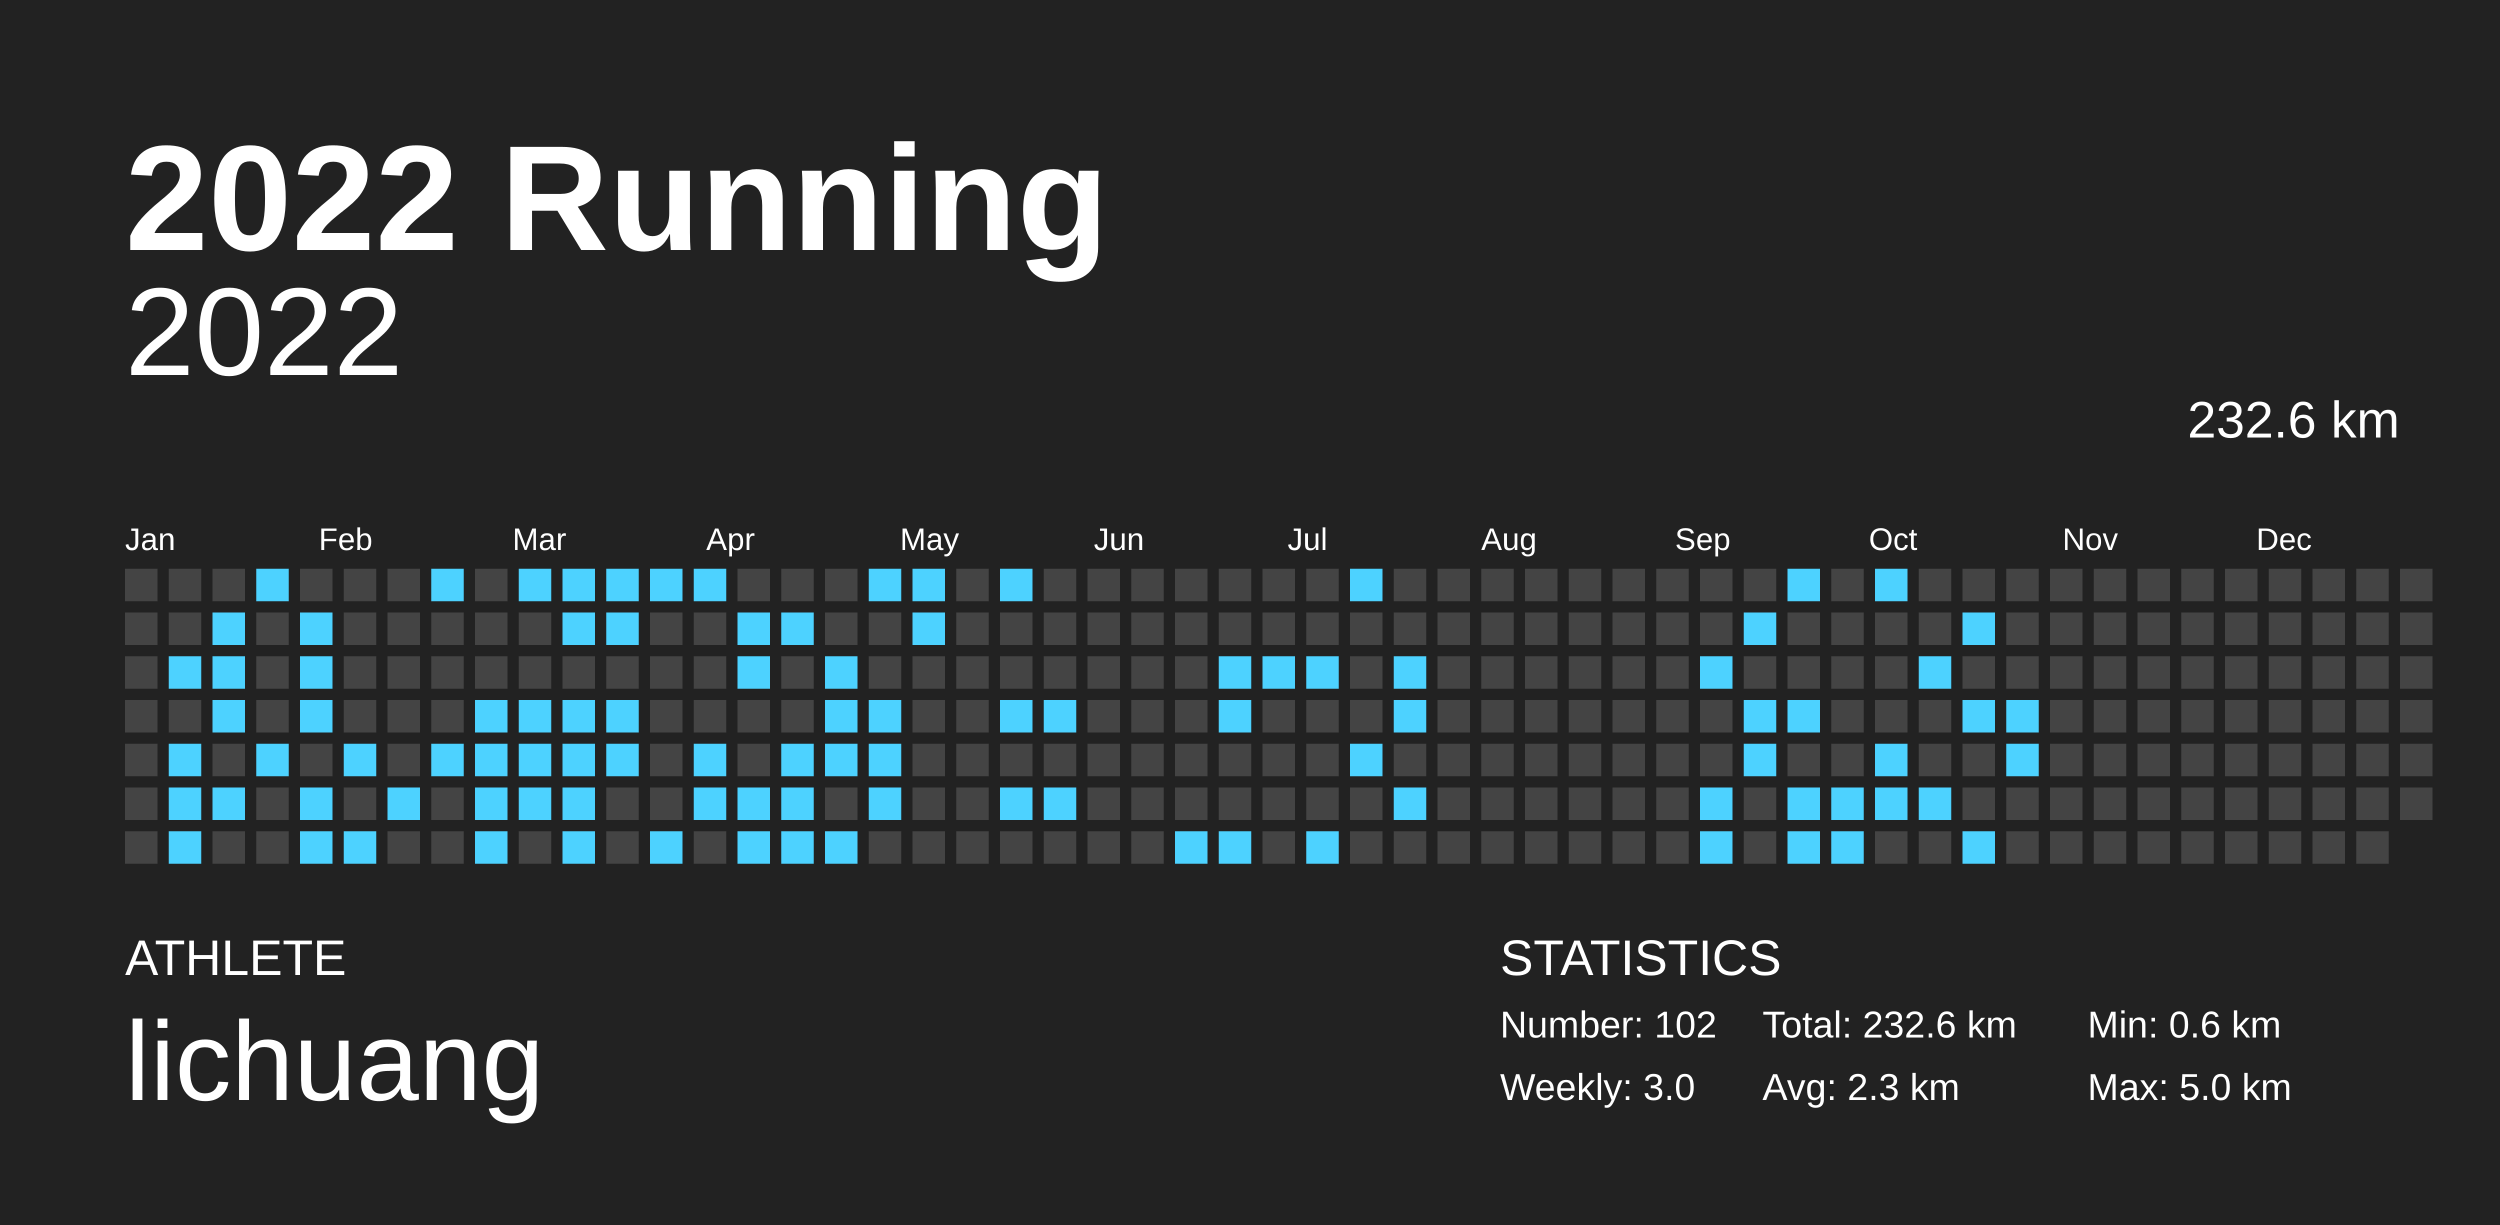
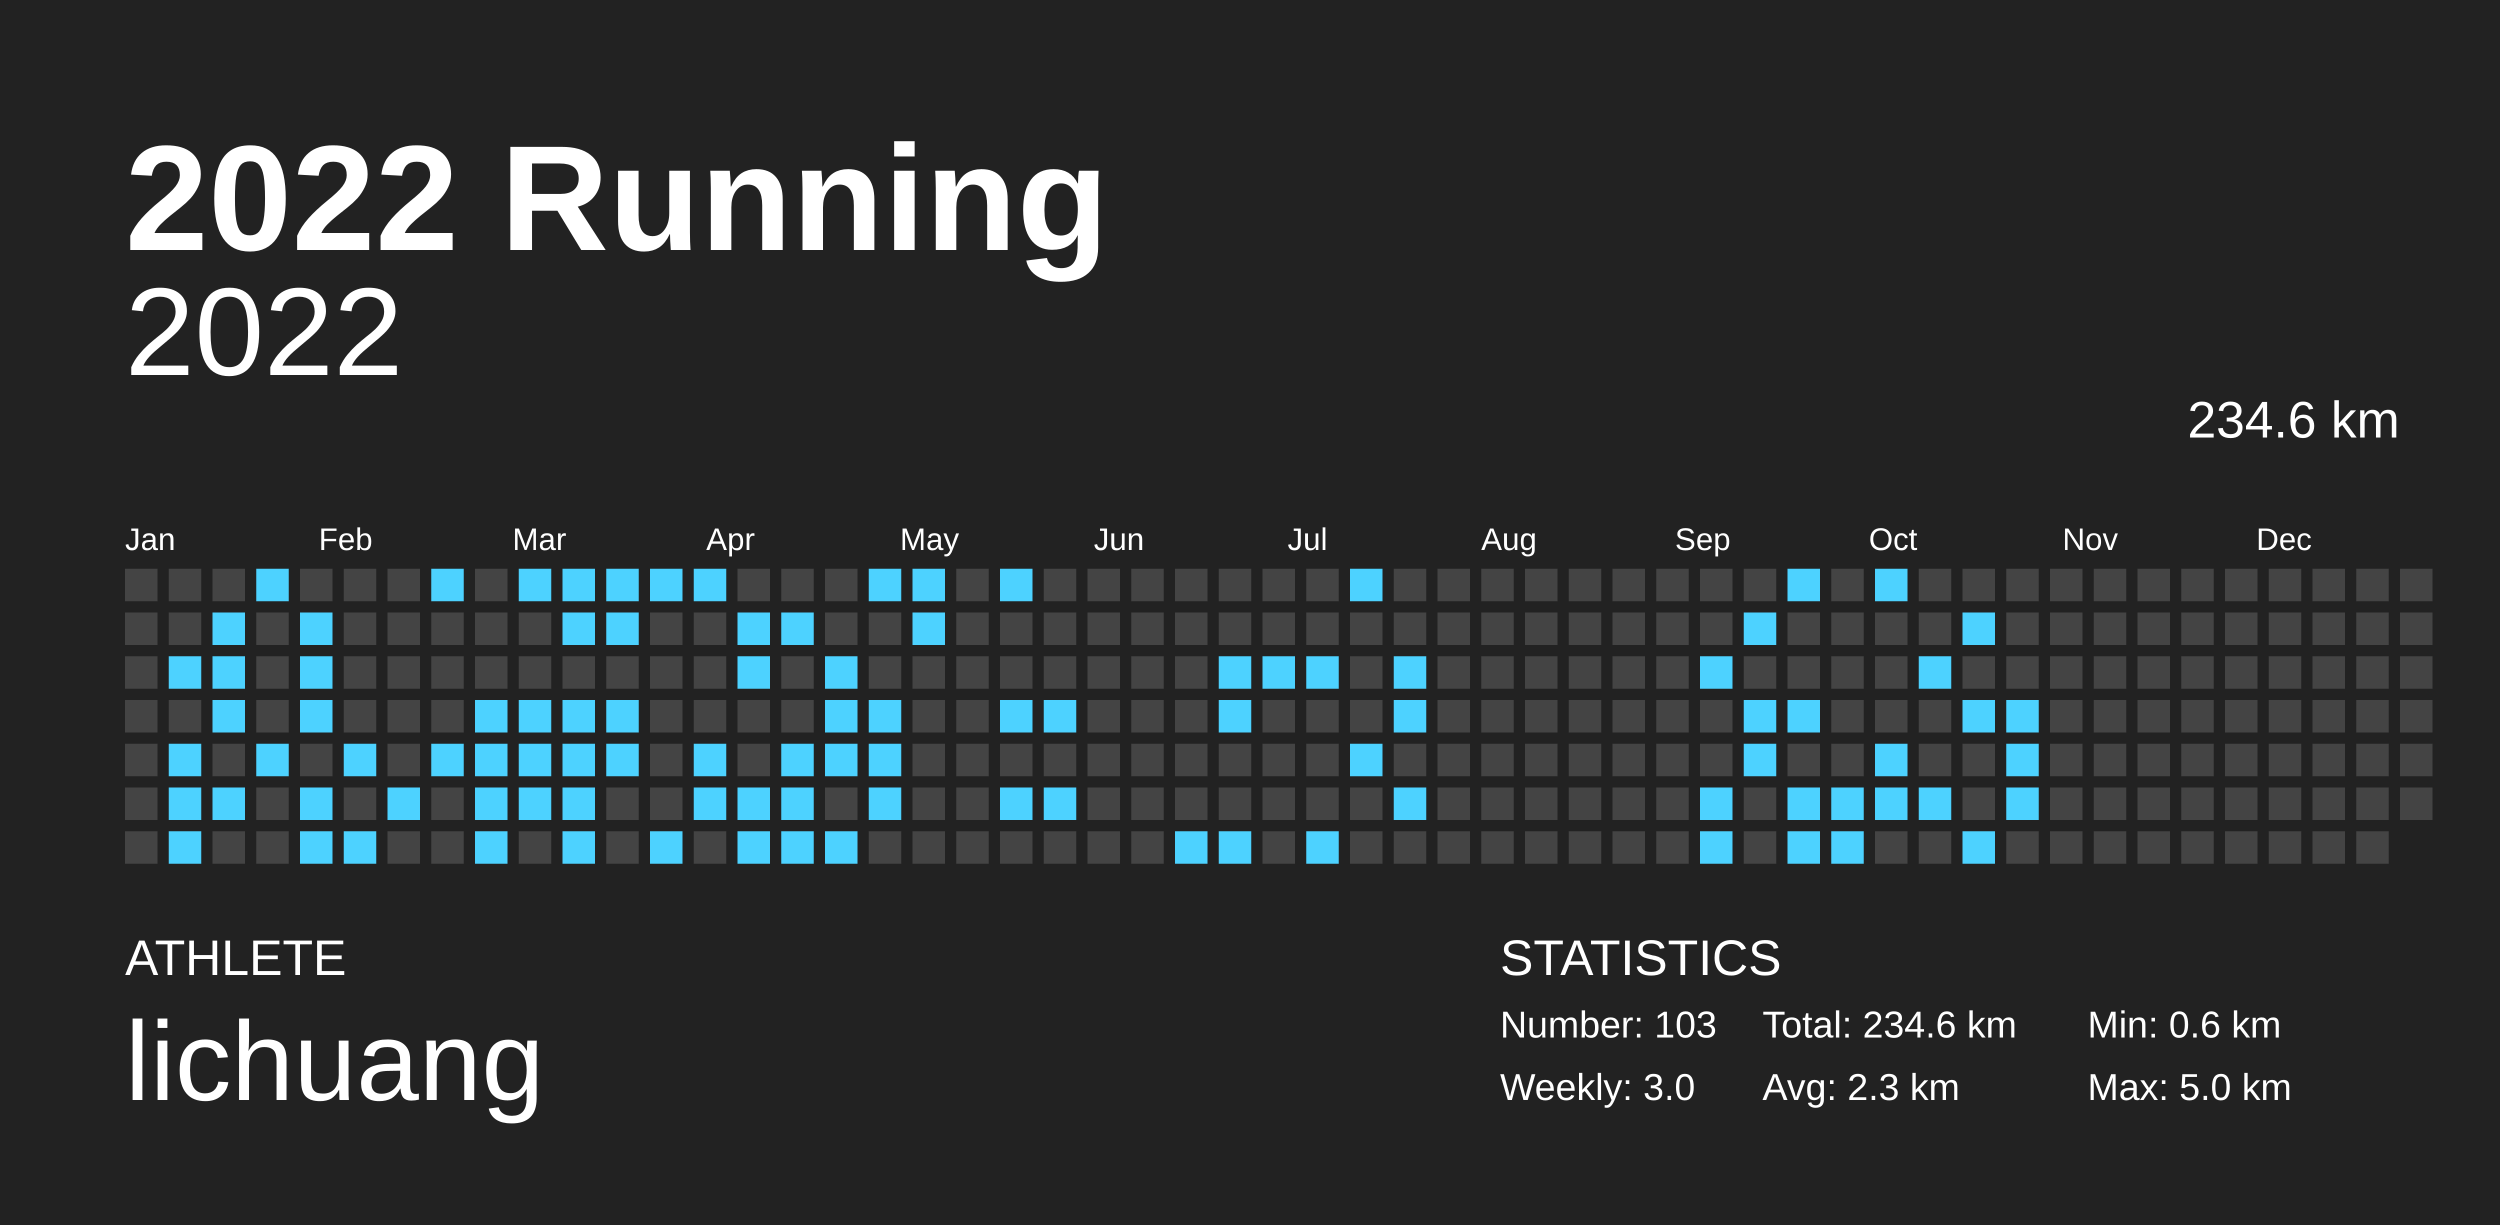
<svg xmlns="http://www.w3.org/2000/svg" baseProfile="full" height="98mm" version="1.1" viewBox="0,0,200,98" width="200mm">
  <defs />
  <rect fill="#222222" height="98" width="200" x="0" y="0" />
  <text fill="#FFFFFF" style="font-size:12px; font-family:Arial; font-weight:bold;" x="10" y="20">2022 Running</text>
  <text fill="#FFFFFF" style="font-size:4px; font-family:Arial" x="10" y="78">ATHLETE</text>
  <text fill="#FFFFFF" style="font-size:9px; font-family:Arial" x="10" y="88">lichuang</text>
  <text fill="#FFFFFF" style="font-size:4px; font-family:Arial" x="120" y="78">STATISTICS</text>
-   <text fill="#FFFFFF" style="font-size:3px; font-family:Arial" x="120" y="83">Number: 102</text>
+   <text fill="#FFFFFF" style="font-size:3px; font-family:Arial" x="120" y="83">Number: 103</text>
  <text fill="#FFFFFF" style="font-size:3px; font-family:Arial" x="120" y="88">Weekly: 3.0</text>
-   <text fill="#FFFFFF" style="font-size:3px; font-family:Arial" x="141" y="83">Total: 232.6 km</text>
+   <text fill="#FFFFFF" style="font-size:3px; font-family:Arial" x="141" y="83">Total: 234.6 km</text>
  <text fill="#FFFFFF" style="font-size:3px; font-family:Arial" x="141" y="88">Avg: 2.3 km</text>
  <text fill="#FFFFFF" style="font-size:3px; font-family:Arial" x="167" y="83">Min: 0.6 km</text>
  <text fill="#FFFFFF" style="font-size:3px; font-family:Arial" x="167" y="88">Max: 5.0 km</text>
  <text alignment-baseline="hanging" fill="#FFFFFF" style="font-size:10.0px; font-family:Arial;" x="10" y="30">2022</text>
-   <text alignment-baseline="hanging" fill="#FFFFFF" style="font-size:4.125px; font-family:Arial;" x="175" y="35">232.6 km</text>
+   <text alignment-baseline="hanging" fill="#FFFFFF" style="font-size:4.125px; font-family:Arial;" x="175" y="35">234.6 km</text>
  <text fill="#FFFFFF" style="font-size:2.5px; font-family:Arial" x="10.0" y="44">Jan</text>
  <text fill="#FFFFFF" style="font-size:2.5px; font-family:Arial" x="25.5" y="44">Feb</text>
  <text fill="#FFFFFF" style="font-size:2.5px; font-family:Arial" x="41.0" y="44">Mar</text>
  <text fill="#FFFFFF" style="font-size:2.5px; font-family:Arial" x="56.5" y="44">Apr</text>
  <text fill="#FFFFFF" style="font-size:2.5px; font-family:Arial" x="72.0" y="44">May</text>
  <text fill="#FFFFFF" style="font-size:2.5px; font-family:Arial" x="87.5" y="44">Jun</text>
  <text fill="#FFFFFF" style="font-size:2.5px; font-family:Arial" x="103.0" y="44">Jul</text>
  <text fill="#FFFFFF" style="font-size:2.5px; font-family:Arial" x="118.5" y="44">Aug</text>
  <text fill="#FFFFFF" style="font-size:2.5px; font-family:Arial" x="134.0" y="44">Sep</text>
  <text fill="#FFFFFF" style="font-size:2.5px; font-family:Arial" x="149.5" y="44">Oct</text>
  <text fill="#FFFFFF" style="font-size:2.5px; font-family:Arial" x="165.0" y="44">Nov</text>
  <text fill="#FFFFFF" style="font-size:2.5px; font-family:Arial" x="180.5" y="44">Dec</text>
  <rect fill="#444444" height="2.6" width="2.6" x="10.0" y="45.5" />
  <rect fill="#444444" height="2.6" width="2.6" x="10.0" y="49.0" />
  <rect fill="#444444" height="2.6" width="2.6" x="10.0" y="52.5" />
  <rect fill="#444444" height="2.6" width="2.6" x="10.0" y="56.0" />
  <rect fill="#444444" height="2.6" width="2.6" x="10.0" y="59.5" />
  <rect fill="#444444" height="2.6" width="2.6" x="10.0" y="63.0" />
  <rect fill="#444444" height="2.6" width="2.6" x="10.0" y="66.5" />
  <rect fill="#444444" height="2.6" width="2.6" x="13.5" y="45.5" />
  <rect fill="#444444" height="2.6" width="2.6" x="13.5" y="49.0" />
  <rect fill="#4dd2ff" height="2.6" width="2.6" x="13.5" y="52.5" />
  <rect fill="#444444" height="2.6" width="2.6" x="13.5" y="56.0" />
  <rect fill="#4dd2ff" height="2.6" width="2.6" x="13.5" y="59.5" />
  <rect fill="#4dd2ff" height="2.6" width="2.6" x="13.5" y="63.0" />
  <rect fill="#4dd2ff" height="2.6" width="2.6" x="13.5" y="66.5" />
  <rect fill="#444444" height="2.6" width="2.6" x="17.0" y="45.5" />
  <rect fill="#4dd2ff" height="2.6" width="2.6" x="17.0" y="49.0" />
  <rect fill="#4dd2ff" height="2.6" width="2.6" x="17.0" y="52.5" />
  <rect fill="#4dd2ff" height="2.6" width="2.6" x="17.0" y="56.0" />
  <rect fill="#444444" height="2.6" width="2.6" x="17.0" y="59.5" />
  <rect fill="#4dd2ff" height="2.6" width="2.6" x="17.0" y="63.0" />
  <rect fill="#444444" height="2.6" width="2.6" x="17.0" y="66.5" />
  <rect fill="#4dd2ff" height="2.6" width="2.6" x="20.5" y="45.5" />
  <rect fill="#444444" height="2.6" width="2.6" x="20.5" y="49.0" />
  <rect fill="#444444" height="2.6" width="2.6" x="20.5" y="52.5" />
  <rect fill="#444444" height="2.6" width="2.6" x="20.5" y="56.0" />
  <rect fill="#4dd2ff" height="2.6" width="2.6" x="20.5" y="59.5" />
  <rect fill="#444444" height="2.6" width="2.6" x="20.5" y="63.0" />
  <rect fill="#444444" height="2.6" width="2.6" x="20.5" y="66.5" />
  <rect fill="#444444" height="2.6" width="2.6" x="24.0" y="45.5" />
  <rect fill="#4dd2ff" height="2.6" width="2.6" x="24.0" y="49.0" />
  <rect fill="#4dd2ff" height="2.6" width="2.6" x="24.0" y="52.5" />
  <rect fill="#4dd2ff" height="2.6" width="2.6" x="24.0" y="56.0" />
  <rect fill="#444444" height="2.6" width="2.6" x="24.0" y="59.5" />
  <rect fill="#4dd2ff" height="2.6" width="2.6" x="24.0" y="63.0" />
  <rect fill="#4dd2ff" height="2.6" width="2.6" x="24.0" y="66.5" />
  <rect fill="#444444" height="2.6" width="2.6" x="27.5" y="45.5" />
  <rect fill="#444444" height="2.6" width="2.6" x="27.5" y="49.0" />
  <rect fill="#444444" height="2.6" width="2.6" x="27.5" y="52.5" />
  <rect fill="#444444" height="2.6" width="2.6" x="27.5" y="56.0" />
  <rect fill="#4dd2ff" height="2.6" width="2.6" x="27.5" y="59.5" />
  <rect fill="#444444" height="2.6" width="2.6" x="27.5" y="63.0" />
  <rect fill="#4dd2ff" height="2.6" width="2.6" x="27.5" y="66.5" />
  <rect fill="#444444" height="2.6" width="2.6" x="31.0" y="45.5" />
  <rect fill="#444444" height="2.6" width="2.6" x="31.0" y="49.0" />
  <rect fill="#444444" height="2.6" width="2.6" x="31.0" y="52.5" />
  <rect fill="#444444" height="2.6" width="2.6" x="31.0" y="56.0" />
  <rect fill="#444444" height="2.6" width="2.6" x="31.0" y="59.5" />
  <rect fill="#4dd2ff" height="2.6" width="2.6" x="31.0" y="63.0" />
  <rect fill="#444444" height="2.6" width="2.6" x="31.0" y="66.5" />
  <rect fill="#4dd2ff" height="2.6" width="2.6" x="34.5" y="45.5" />
  <rect fill="#444444" height="2.6" width="2.6" x="34.5" y="49.0" />
  <rect fill="#444444" height="2.6" width="2.6" x="34.5" y="52.5" />
  <rect fill="#444444" height="2.6" width="2.6" x="34.5" y="56.0" />
  <rect fill="#4dd2ff" height="2.6" width="2.6" x="34.5" y="59.5" />
  <rect fill="#444444" height="2.6" width="2.6" x="34.5" y="63.0" />
  <rect fill="#444444" height="2.6" width="2.6" x="34.5" y="66.5" />
  <rect fill="#444444" height="2.6" width="2.6" x="38.0" y="45.5" />
  <rect fill="#444444" height="2.6" width="2.6" x="38.0" y="49.0" />
  <rect fill="#444444" height="2.6" width="2.6" x="38.0" y="52.5" />
  <rect fill="#4dd2ff" height="2.6" width="2.6" x="38.0" y="56.0" />
  <rect fill="#4dd2ff" height="2.6" width="2.6" x="38.0" y="59.5" />
  <rect fill="#4dd2ff" height="2.6" width="2.6" x="38.0" y="63.0" />
  <rect fill="#4dd2ff" height="2.6" width="2.6" x="38.0" y="66.5" />
  <rect fill="#4dd2ff" height="2.6" width="2.6" x="41.5" y="45.5" />
  <rect fill="#444444" height="2.6" width="2.6" x="41.5" y="49.0" />
  <rect fill="#444444" height="2.6" width="2.6" x="41.5" y="52.5" />
  <rect fill="#4dd2ff" height="2.6" width="2.6" x="41.5" y="56.0" />
  <rect fill="#4dd2ff" height="2.6" width="2.6" x="41.5" y="59.5" />
  <rect fill="#4dd2ff" height="2.6" width="2.6" x="41.5" y="63.0" />
  <rect fill="#444444" height="2.6" width="2.6" x="41.5" y="66.5" />
  <rect fill="#4dd2ff" height="2.6" width="2.6" x="45.0" y="45.5" />
  <rect fill="#4dd2ff" height="2.6" width="2.6" x="45.0" y="49.0" />
  <rect fill="#444444" height="2.6" width="2.6" x="45.0" y="52.5" />
  <rect fill="#4dd2ff" height="2.6" width="2.6" x="45.0" y="56.0" />
  <rect fill="#4dd2ff" height="2.6" width="2.6" x="45.0" y="59.5" />
  <rect fill="#4dd2ff" height="2.6" width="2.6" x="45.0" y="63.0" />
  <rect fill="#4dd2ff" height="2.6" width="2.6" x="45.0" y="66.5" />
  <rect fill="#4dd2ff" height="2.6" width="2.6" x="48.5" y="45.5" />
  <rect fill="#4dd2ff" height="2.6" width="2.6" x="48.5" y="49.0" />
  <rect fill="#444444" height="2.6" width="2.6" x="48.5" y="52.5" />
  <rect fill="#4dd2ff" height="2.6" width="2.6" x="48.5" y="56.0" />
  <rect fill="#4dd2ff" height="2.6" width="2.6" x="48.5" y="59.5" />
  <rect fill="#444444" height="2.6" width="2.6" x="48.5" y="63.0" />
  <rect fill="#444444" height="2.6" width="2.6" x="48.5" y="66.5" />
  <rect fill="#4dd2ff" height="2.6" width="2.6" x="52.0" y="45.5" />
  <rect fill="#444444" height="2.6" width="2.6" x="52.0" y="49.0" />
  <rect fill="#444444" height="2.6" width="2.6" x="52.0" y="52.5" />
  <rect fill="#444444" height="2.6" width="2.6" x="52.0" y="56.0" />
  <rect fill="#444444" height="2.6" width="2.6" x="52.0" y="59.5" />
  <rect fill="#444444" height="2.6" width="2.6" x="52.0" y="63.0" />
  <rect fill="#4dd2ff" height="2.6" width="2.6" x="52.0" y="66.5" />
  <rect fill="#4dd2ff" height="2.6" width="2.6" x="55.5" y="45.5" />
  <rect fill="#444444" height="2.6" width="2.6" x="55.5" y="49.0" />
  <rect fill="#444444" height="2.6" width="2.6" x="55.5" y="52.5" />
  <rect fill="#444444" height="2.6" width="2.6" x="55.5" y="56.0" />
  <rect fill="#4dd2ff" height="2.6" width="2.6" x="55.5" y="59.5" />
  <rect fill="#4dd2ff" height="2.6" width="2.6" x="55.5" y="63.0" />
  <rect fill="#444444" height="2.6" width="2.6" x="55.5" y="66.5" />
  <rect fill="#444444" height="2.6" width="2.6" x="59.0" y="45.5" />
  <rect fill="#4dd2ff" height="2.6" width="2.6" x="59.0" y="49.0" />
  <rect fill="#4dd2ff" height="2.6" width="2.6" x="59.0" y="52.5" />
  <rect fill="#444444" height="2.6" width="2.6" x="59.0" y="56.0" />
  <rect fill="#444444" height="2.6" width="2.6" x="59.0" y="59.5" />
  <rect fill="#4dd2ff" height="2.6" width="2.6" x="59.0" y="63.0" />
  <rect fill="#4dd2ff" height="2.6" width="2.6" x="59.0" y="66.5" />
  <rect fill="#444444" height="2.6" width="2.6" x="62.5" y="45.5" />
  <rect fill="#4dd2ff" height="2.6" width="2.6" x="62.5" y="49.0" />
  <rect fill="#444444" height="2.6" width="2.6" x="62.5" y="52.5" />
  <rect fill="#444444" height="2.6" width="2.6" x="62.5" y="56.0" />
  <rect fill="#4dd2ff" height="2.6" width="2.6" x="62.5" y="59.5" />
  <rect fill="#4dd2ff" height="2.6" width="2.6" x="62.5" y="63.0" />
  <rect fill="#4dd2ff" height="2.6" width="2.6" x="62.5" y="66.5" />
  <rect fill="#444444" height="2.6" width="2.6" x="66.0" y="45.5" />
  <rect fill="#444444" height="2.6" width="2.6" x="66.0" y="49.0" />
  <rect fill="#4dd2ff" height="2.6" width="2.6" x="66.0" y="52.5" />
  <rect fill="#4dd2ff" height="2.6" width="2.6" x="66.0" y="56.0" />
  <rect fill="#4dd2ff" height="2.6" width="2.6" x="66.0" y="59.5" />
  <rect fill="#444444" height="2.6" width="2.6" x="66.0" y="63.0" />
  <rect fill="#4dd2ff" height="2.6" width="2.6" x="66.0" y="66.5" />
  <rect fill="#4dd2ff" height="2.6" width="2.6" x="69.5" y="45.5" />
  <rect fill="#444444" height="2.6" width="2.6" x="69.5" y="49.0" />
  <rect fill="#444444" height="2.6" width="2.6" x="69.5" y="52.5" />
  <rect fill="#4dd2ff" height="2.6" width="2.6" x="69.5" y="56.0" />
  <rect fill="#4dd2ff" height="2.6" width="2.6" x="69.5" y="59.5" />
  <rect fill="#4dd2ff" height="2.6" width="2.6" x="69.5" y="63.0" />
  <rect fill="#444444" height="2.6" width="2.6" x="69.5" y="66.5" />
  <rect fill="#4dd2ff" height="2.6" width="2.6" x="73.0" y="45.5" />
  <rect fill="#4dd2ff" height="2.6" width="2.6" x="73.0" y="49.0" />
  <rect fill="#444444" height="2.6" width="2.6" x="73.0" y="52.5" />
  <rect fill="#444444" height="2.6" width="2.6" x="73.0" y="56.0" />
  <rect fill="#444444" height="2.6" width="2.6" x="73.0" y="59.5" />
  <rect fill="#444444" height="2.6" width="2.6" x="73.0" y="63.0" />
  <rect fill="#444444" height="2.6" width="2.6" x="73.0" y="66.5" />
  <rect fill="#444444" height="2.6" width="2.6" x="76.5" y="45.5" />
  <rect fill="#444444" height="2.6" width="2.6" x="76.5" y="49.0" />
  <rect fill="#444444" height="2.6" width="2.6" x="76.5" y="52.5" />
  <rect fill="#444444" height="2.6" width="2.6" x="76.5" y="56.0" />
  <rect fill="#444444" height="2.6" width="2.6" x="76.5" y="59.5" />
  <rect fill="#444444" height="2.6" width="2.6" x="76.5" y="63.0" />
  <rect fill="#444444" height="2.6" width="2.6" x="76.5" y="66.5" />
  <rect fill="#4dd2ff" height="2.6" width="2.6" x="80.0" y="45.5" />
  <rect fill="#444444" height="2.6" width="2.6" x="80.0" y="49.0" />
  <rect fill="#444444" height="2.6" width="2.6" x="80.0" y="52.5" />
  <rect fill="#4dd2ff" height="2.6" width="2.6" x="80.0" y="56.0" />
  <rect fill="#444444" height="2.6" width="2.6" x="80.0" y="59.5" />
  <rect fill="#4dd2ff" height="2.6" width="2.6" x="80.0" y="63.0" />
  <rect fill="#444444" height="2.6" width="2.6" x="80.0" y="66.5" />
  <rect fill="#444444" height="2.6" width="2.6" x="83.5" y="45.5" />
  <rect fill="#444444" height="2.6" width="2.6" x="83.5" y="49.0" />
  <rect fill="#444444" height="2.6" width="2.6" x="83.5" y="52.5" />
  <rect fill="#4dd2ff" height="2.6" width="2.6" x="83.5" y="56.0" />
  <rect fill="#444444" height="2.6" width="2.6" x="83.5" y="59.5" />
  <rect fill="#4dd2ff" height="2.6" width="2.6" x="83.5" y="63.0" />
  <rect fill="#444444" height="2.6" width="2.6" x="83.5" y="66.5" />
  <rect fill="#444444" height="2.6" width="2.6" x="87.0" y="45.5" />
  <rect fill="#444444" height="2.6" width="2.6" x="87.0" y="49.0" />
  <rect fill="#444444" height="2.6" width="2.6" x="87.0" y="52.5" />
  <rect fill="#444444" height="2.6" width="2.6" x="87.0" y="56.0" />
  <rect fill="#444444" height="2.6" width="2.6" x="87.0" y="59.5" />
  <rect fill="#444444" height="2.6" width="2.6" x="87.0" y="63.0" />
  <rect fill="#444444" height="2.6" width="2.6" x="87.0" y="66.5" />
  <rect fill="#444444" height="2.6" width="2.6" x="90.5" y="45.5" />
  <rect fill="#444444" height="2.6" width="2.6" x="90.5" y="49.0" />
  <rect fill="#444444" height="2.6" width="2.6" x="90.5" y="52.5" />
  <rect fill="#444444" height="2.6" width="2.6" x="90.5" y="56.0" />
  <rect fill="#444444" height="2.6" width="2.6" x="90.5" y="59.5" />
  <rect fill="#444444" height="2.6" width="2.6" x="90.5" y="63.0" />
  <rect fill="#444444" height="2.6" width="2.6" x="90.5" y="66.5" />
  <rect fill="#444444" height="2.6" width="2.6" x="94.0" y="45.5" />
  <rect fill="#444444" height="2.6" width="2.6" x="94.0" y="49.0" />
  <rect fill="#444444" height="2.6" width="2.6" x="94.0" y="52.5" />
  <rect fill="#444444" height="2.6" width="2.6" x="94.0" y="56.0" />
  <rect fill="#444444" height="2.6" width="2.6" x="94.0" y="59.5" />
  <rect fill="#444444" height="2.6" width="2.6" x="94.0" y="63.0" />
  <rect fill="#4dd2ff" height="2.6" width="2.6" x="94.0" y="66.5" />
  <rect fill="#444444" height="2.6" width="2.6" x="97.5" y="45.5" />
  <rect fill="#444444" height="2.6" width="2.6" x="97.5" y="49.0" />
  <rect fill="#4dd2ff" height="2.6" width="2.6" x="97.5" y="52.5" />
  <rect fill="#4dd2ff" height="2.6" width="2.6" x="97.5" y="56.0" />
  <rect fill="#444444" height="2.6" width="2.6" x="97.5" y="59.5" />
  <rect fill="#444444" height="2.6" width="2.6" x="97.5" y="63.0" />
  <rect fill="#4dd2ff" height="2.6" width="2.6" x="97.5" y="66.5" />
  <rect fill="#444444" height="2.6" width="2.6" x="101.0" y="45.5" />
  <rect fill="#444444" height="2.6" width="2.6" x="101.0" y="49.0" />
  <rect fill="#4dd2ff" height="2.6" width="2.6" x="101.0" y="52.5" />
  <rect fill="#444444" height="2.6" width="2.6" x="101.0" y="56.0" />
  <rect fill="#444444" height="2.6" width="2.6" x="101.0" y="59.5" />
  <rect fill="#444444" height="2.6" width="2.6" x="101.0" y="63.0" />
  <rect fill="#444444" height="2.6" width="2.6" x="101.0" y="66.5" />
  <rect fill="#444444" height="2.6" width="2.6" x="104.5" y="45.5" />
  <rect fill="#444444" height="2.6" width="2.6" x="104.5" y="49.0" />
  <rect fill="#4dd2ff" height="2.6" width="2.6" x="104.5" y="52.5" />
  <rect fill="#444444" height="2.6" width="2.6" x="104.5" y="56.0" />
  <rect fill="#444444" height="2.6" width="2.6" x="104.5" y="59.5" />
  <rect fill="#444444" height="2.6" width="2.6" x="104.5" y="63.0" />
  <rect fill="#4dd2ff" height="2.6" width="2.6" x="104.5" y="66.5" />
  <rect fill="#4dd2ff" height="2.6" width="2.6" x="108.0" y="45.5" />
  <rect fill="#444444" height="2.6" width="2.6" x="108.0" y="49.0" />
  <rect fill="#444444" height="2.6" width="2.6" x="108.0" y="52.5" />
  <rect fill="#444444" height="2.6" width="2.6" x="108.0" y="56.0" />
  <rect fill="#4dd2ff" height="2.6" width="2.6" x="108.0" y="59.5" />
  <rect fill="#444444" height="2.6" width="2.6" x="108.0" y="63.0" />
  <rect fill="#444444" height="2.6" width="2.6" x="108.0" y="66.5" />
  <rect fill="#444444" height="2.6" width="2.6" x="111.5" y="45.5" />
  <rect fill="#444444" height="2.6" width="2.6" x="111.5" y="49.0" />
  <rect fill="#4dd2ff" height="2.6" width="2.6" x="111.5" y="52.5" />
  <rect fill="#4dd2ff" height="2.6" width="2.6" x="111.5" y="56.0" />
  <rect fill="#444444" height="2.6" width="2.6" x="111.5" y="59.5" />
  <rect fill="#4dd2ff" height="2.6" width="2.6" x="111.5" y="63.0" />
  <rect fill="#444444" height="2.6" width="2.6" x="111.5" y="66.5" />
  <rect fill="#444444" height="2.6" width="2.6" x="115.0" y="45.5" />
  <rect fill="#444444" height="2.6" width="2.6" x="115.0" y="49.0" />
  <rect fill="#444444" height="2.6" width="2.6" x="115.0" y="52.5" />
  <rect fill="#444444" height="2.6" width="2.6" x="115.0" y="56.0" />
  <rect fill="#444444" height="2.6" width="2.6" x="115.0" y="59.5" />
  <rect fill="#444444" height="2.6" width="2.6" x="115.0" y="63.0" />
  <rect fill="#444444" height="2.6" width="2.6" x="115.0" y="66.5" />
  <rect fill="#444444" height="2.6" width="2.6" x="118.5" y="45.5" />
  <rect fill="#444444" height="2.6" width="2.6" x="118.5" y="49.0" />
  <rect fill="#444444" height="2.6" width="2.6" x="118.5" y="52.5" />
  <rect fill="#444444" height="2.6" width="2.6" x="118.5" y="56.0" />
  <rect fill="#444444" height="2.6" width="2.6" x="118.5" y="59.5" />
  <rect fill="#444444" height="2.6" width="2.6" x="118.5" y="63.0" />
  <rect fill="#444444" height="2.6" width="2.6" x="118.5" y="66.5" />
  <rect fill="#444444" height="2.6" width="2.6" x="122.0" y="45.5" />
  <rect fill="#444444" height="2.6" width="2.6" x="122.0" y="49.0" />
  <rect fill="#444444" height="2.6" width="2.6" x="122.0" y="52.5" />
  <rect fill="#444444" height="2.6" width="2.6" x="122.0" y="56.0" />
  <rect fill="#444444" height="2.6" width="2.6" x="122.0" y="59.5" />
  <rect fill="#444444" height="2.6" width="2.6" x="122.0" y="63.0" />
  <rect fill="#444444" height="2.6" width="2.6" x="122.0" y="66.5" />
  <rect fill="#444444" height="2.6" width="2.6" x="125.5" y="45.5" />
  <rect fill="#444444" height="2.6" width="2.6" x="125.5" y="49.0" />
  <rect fill="#444444" height="2.6" width="2.6" x="125.5" y="52.5" />
  <rect fill="#444444" height="2.6" width="2.6" x="125.5" y="56.0" />
  <rect fill="#444444" height="2.6" width="2.6" x="125.5" y="59.5" />
  <rect fill="#444444" height="2.6" width="2.6" x="125.5" y="63.0" />
  <rect fill="#444444" height="2.6" width="2.6" x="125.5" y="66.5" />
  <rect fill="#444444" height="2.6" width="2.6" x="129.0" y="45.5" />
  <rect fill="#444444" height="2.6" width="2.6" x="129.0" y="49.0" />
  <rect fill="#444444" height="2.6" width="2.6" x="129.0" y="52.5" />
  <rect fill="#444444" height="2.6" width="2.6" x="129.0" y="56.0" />
  <rect fill="#444444" height="2.6" width="2.6" x="129.0" y="59.5" />
  <rect fill="#444444" height="2.6" width="2.6" x="129.0" y="63.0" />
  <rect fill="#444444" height="2.6" width="2.6" x="129.0" y="66.5" />
  <rect fill="#444444" height="2.6" width="2.6" x="132.5" y="45.5" />
  <rect fill="#444444" height="2.6" width="2.6" x="132.5" y="49.0" />
  <rect fill="#444444" height="2.6" width="2.6" x="132.5" y="52.5" />
  <rect fill="#444444" height="2.6" width="2.6" x="132.5" y="56.0" />
  <rect fill="#444444" height="2.6" width="2.6" x="132.5" y="59.5" />
  <rect fill="#444444" height="2.6" width="2.6" x="132.5" y="63.0" />
  <rect fill="#444444" height="2.6" width="2.6" x="132.5" y="66.5" />
  <rect fill="#444444" height="2.6" width="2.6" x="136.0" y="45.5" />
  <rect fill="#444444" height="2.6" width="2.6" x="136.0" y="49.0" />
  <rect fill="#4dd2ff" height="2.6" width="2.6" x="136.0" y="52.5" />
  <rect fill="#444444" height="2.6" width="2.6" x="136.0" y="56.0" />
  <rect fill="#444444" height="2.6" width="2.6" x="136.0" y="59.5" />
  <rect fill="#4dd2ff" height="2.6" width="2.6" x="136.0" y="63.0" />
  <rect fill="#4dd2ff" height="2.6" width="2.6" x="136.0" y="66.5" />
  <rect fill="#444444" height="2.6" width="2.6" x="139.5" y="45.5" />
  <rect fill="#4dd2ff" height="2.6" width="2.6" x="139.5" y="49.0" />
  <rect fill="#444444" height="2.6" width="2.6" x="139.5" y="52.5" />
  <rect fill="#4dd2ff" height="2.6" width="2.6" x="139.5" y="56.0" />
  <rect fill="#4dd2ff" height="2.6" width="2.6" x="139.5" y="59.5" />
  <rect fill="#444444" height="2.6" width="2.6" x="139.5" y="63.0" />
  <rect fill="#444444" height="2.6" width="2.6" x="139.5" y="66.5" />
  <rect fill="#4dd2ff" height="2.6" width="2.6" x="143.0" y="45.5" />
  <rect fill="#444444" height="2.6" width="2.6" x="143.0" y="49.0" />
  <rect fill="#444444" height="2.6" width="2.6" x="143.0" y="52.5" />
  <rect fill="#4dd2ff" height="2.6" width="2.6" x="143.0" y="56.0" />
  <rect fill="#444444" height="2.6" width="2.6" x="143.0" y="59.5" />
  <rect fill="#4dd2ff" height="2.6" width="2.6" x="143.0" y="63.0" />
  <rect fill="#4dd2ff" height="2.6" width="2.6" x="143.0" y="66.5" />
  <rect fill="#444444" height="2.6" width="2.6" x="146.5" y="45.5" />
  <rect fill="#444444" height="2.6" width="2.6" x="146.5" y="49.0" />
  <rect fill="#444444" height="2.6" width="2.6" x="146.5" y="52.5" />
  <rect fill="#444444" height="2.6" width="2.6" x="146.5" y="56.0" />
  <rect fill="#444444" height="2.6" width="2.6" x="146.5" y="59.5" />
  <rect fill="#4dd2ff" height="2.6" width="2.6" x="146.5" y="63.0" />
  <rect fill="#4dd2ff" height="2.6" width="2.6" x="146.5" y="66.5" />
  <rect fill="#4dd2ff" height="2.6" width="2.6" x="150.0" y="45.5" />
  <rect fill="#444444" height="2.6" width="2.6" x="150.0" y="49.0" />
  <rect fill="#444444" height="2.6" width="2.6" x="150.0" y="52.5" />
  <rect fill="#444444" height="2.6" width="2.6" x="150.0" y="56.0" />
  <rect fill="#4dd2ff" height="2.6" width="2.6" x="150.0" y="59.5" />
  <rect fill="#4dd2ff" height="2.6" width="2.6" x="150.0" y="63.0" />
  <rect fill="#444444" height="2.6" width="2.6" x="150.0" y="66.5" />
  <rect fill="#444444" height="2.6" width="2.6" x="153.5" y="45.5" />
  <rect fill="#444444" height="2.6" width="2.6" x="153.5" y="49.0" />
  <rect fill="#4dd2ff" height="2.6" width="2.6" x="153.5" y="52.5" />
  <rect fill="#444444" height="2.6" width="2.6" x="153.5" y="56.0" />
  <rect fill="#444444" height="2.6" width="2.6" x="153.5" y="59.5" />
  <rect fill="#4dd2ff" height="2.6" width="2.6" x="153.5" y="63.0" />
  <rect fill="#444444" height="2.6" width="2.6" x="153.5" y="66.5" />
  <rect fill="#444444" height="2.6" width="2.6" x="157.0" y="45.5" />
  <rect fill="#4dd2ff" height="2.6" width="2.6" x="157.0" y="49.0" />
  <rect fill="#444444" height="2.6" width="2.6" x="157.0" y="52.5" />
  <rect fill="#4dd2ff" height="2.6" width="2.6" x="157.0" y="56.0" />
  <rect fill="#444444" height="2.6" width="2.6" x="157.0" y="59.5" />
  <rect fill="#444444" height="2.6" width="2.6" x="157.0" y="63.0" />
  <rect fill="#4dd2ff" height="2.6" width="2.6" x="157.0" y="66.5" />
  <rect fill="#444444" height="2.6" width="2.6" x="160.5" y="45.5" />
  <rect fill="#444444" height="2.6" width="2.6" x="160.5" y="49.0" />
  <rect fill="#444444" height="2.6" width="2.6" x="160.5" y="52.5" />
  <rect fill="#4dd2ff" height="2.6" width="2.6" x="160.5" y="56.0" />
  <rect fill="#4dd2ff" height="2.6" width="2.6" x="160.5" y="59.5" />
-   <rect fill="#444444" height="2.6" width="2.6" x="160.5" y="63.0" />
+   <rect fill="#4dd2ff" height="2.6" width="2.6" x="160.5" y="63.0" />
  <rect fill="#444444" height="2.6" width="2.6" x="160.5" y="66.5" />
  <rect fill="#444444" height="2.6" width="2.6" x="164.0" y="45.5" />
  <rect fill="#444444" height="2.6" width="2.6" x="164.0" y="49.0" />
  <rect fill="#444444" height="2.6" width="2.6" x="164.0" y="52.5" />
  <rect fill="#444444" height="2.6" width="2.6" x="164.0" y="56.0" />
  <rect fill="#444444" height="2.6" width="2.6" x="164.0" y="59.5" />
  <rect fill="#444444" height="2.6" width="2.6" x="164.0" y="63.0" />
  <rect fill="#444444" height="2.6" width="2.6" x="164.0" y="66.5" />
  <rect fill="#444444" height="2.6" width="2.6" x="167.5" y="45.5" />
  <rect fill="#444444" height="2.6" width="2.6" x="167.5" y="49.0" />
  <rect fill="#444444" height="2.6" width="2.6" x="167.5" y="52.5" />
  <rect fill="#444444" height="2.6" width="2.6" x="167.5" y="56.0" />
  <rect fill="#444444" height="2.6" width="2.6" x="167.5" y="59.5" />
  <rect fill="#444444" height="2.6" width="2.6" x="167.5" y="63.0" />
  <rect fill="#444444" height="2.6" width="2.6" x="167.5" y="66.5" />
  <rect fill="#444444" height="2.6" width="2.6" x="171.0" y="45.5" />
  <rect fill="#444444" height="2.6" width="2.6" x="171.0" y="49.0" />
  <rect fill="#444444" height="2.6" width="2.6" x="171.0" y="52.5" />
  <rect fill="#444444" height="2.6" width="2.6" x="171.0" y="56.0" />
  <rect fill="#444444" height="2.6" width="2.6" x="171.0" y="59.5" />
  <rect fill="#444444" height="2.6" width="2.6" x="171.0" y="63.0" />
  <rect fill="#444444" height="2.6" width="2.6" x="171.0" y="66.5" />
  <rect fill="#444444" height="2.6" width="2.6" x="174.5" y="45.5" />
  <rect fill="#444444" height="2.6" width="2.6" x="174.5" y="49.0" />
  <rect fill="#444444" height="2.6" width="2.6" x="174.5" y="52.5" />
  <rect fill="#444444" height="2.6" width="2.6" x="174.5" y="56.0" />
  <rect fill="#444444" height="2.6" width="2.6" x="174.5" y="59.5" />
  <rect fill="#444444" height="2.6" width="2.6" x="174.5" y="63.0" />
  <rect fill="#444444" height="2.6" width="2.6" x="174.5" y="66.5" />
  <rect fill="#444444" height="2.6" width="2.6" x="178.0" y="45.5" />
  <rect fill="#444444" height="2.6" width="2.6" x="178.0" y="49.0" />
  <rect fill="#444444" height="2.6" width="2.6" x="178.0" y="52.5" />
  <rect fill="#444444" height="2.6" width="2.6" x="178.0" y="56.0" />
  <rect fill="#444444" height="2.6" width="2.6" x="178.0" y="59.5" />
  <rect fill="#444444" height="2.6" width="2.6" x="178.0" y="63.0" />
  <rect fill="#444444" height="2.6" width="2.6" x="178.0" y="66.5" />
  <rect fill="#444444" height="2.6" width="2.6" x="181.5" y="45.5" />
  <rect fill="#444444" height="2.6" width="2.6" x="181.5" y="49.0" />
  <rect fill="#444444" height="2.6" width="2.6" x="181.5" y="52.5" />
  <rect fill="#444444" height="2.6" width="2.6" x="181.5" y="56.0" />
  <rect fill="#444444" height="2.6" width="2.6" x="181.5" y="59.5" />
  <rect fill="#444444" height="2.6" width="2.6" x="181.5" y="63.0" />
  <rect fill="#444444" height="2.6" width="2.6" x="181.5" y="66.5" />
  <rect fill="#444444" height="2.6" width="2.6" x="185.0" y="45.5" />
  <rect fill="#444444" height="2.6" width="2.6" x="185.0" y="49.0" />
  <rect fill="#444444" height="2.6" width="2.6" x="185.0" y="52.5" />
  <rect fill="#444444" height="2.6" width="2.6" x="185.0" y="56.0" />
  <rect fill="#444444" height="2.6" width="2.6" x="185.0" y="59.5" />
  <rect fill="#444444" height="2.6" width="2.6" x="185.0" y="63.0" />
  <rect fill="#444444" height="2.6" width="2.6" x="185.0" y="66.5" />
  <rect fill="#444444" height="2.6" width="2.6" x="188.5" y="45.5" />
  <rect fill="#444444" height="2.6" width="2.6" x="188.5" y="49.0" />
  <rect fill="#444444" height="2.6" width="2.6" x="188.5" y="52.5" />
  <rect fill="#444444" height="2.6" width="2.6" x="188.5" y="56.0" />
  <rect fill="#444444" height="2.6" width="2.6" x="188.5" y="59.5" />
  <rect fill="#444444" height="2.6" width="2.6" x="188.5" y="63.0" />
  <rect fill="#444444" height="2.6" width="2.6" x="188.5" y="66.5" />
  <rect fill="#444444" height="2.6" width="2.6" x="192.0" y="45.5" />
  <rect fill="#444444" height="2.6" width="2.6" x="192.0" y="49.0" />
  <rect fill="#444444" height="2.6" width="2.6" x="192.0" y="52.5" />
  <rect fill="#444444" height="2.6" width="2.6" x="192.0" y="56.0" />
  <rect fill="#444444" height="2.6" width="2.6" x="192.0" y="59.5" />
  <rect fill="#444444" height="2.6" width="2.6" x="192.0" y="63.0" />
</svg>
